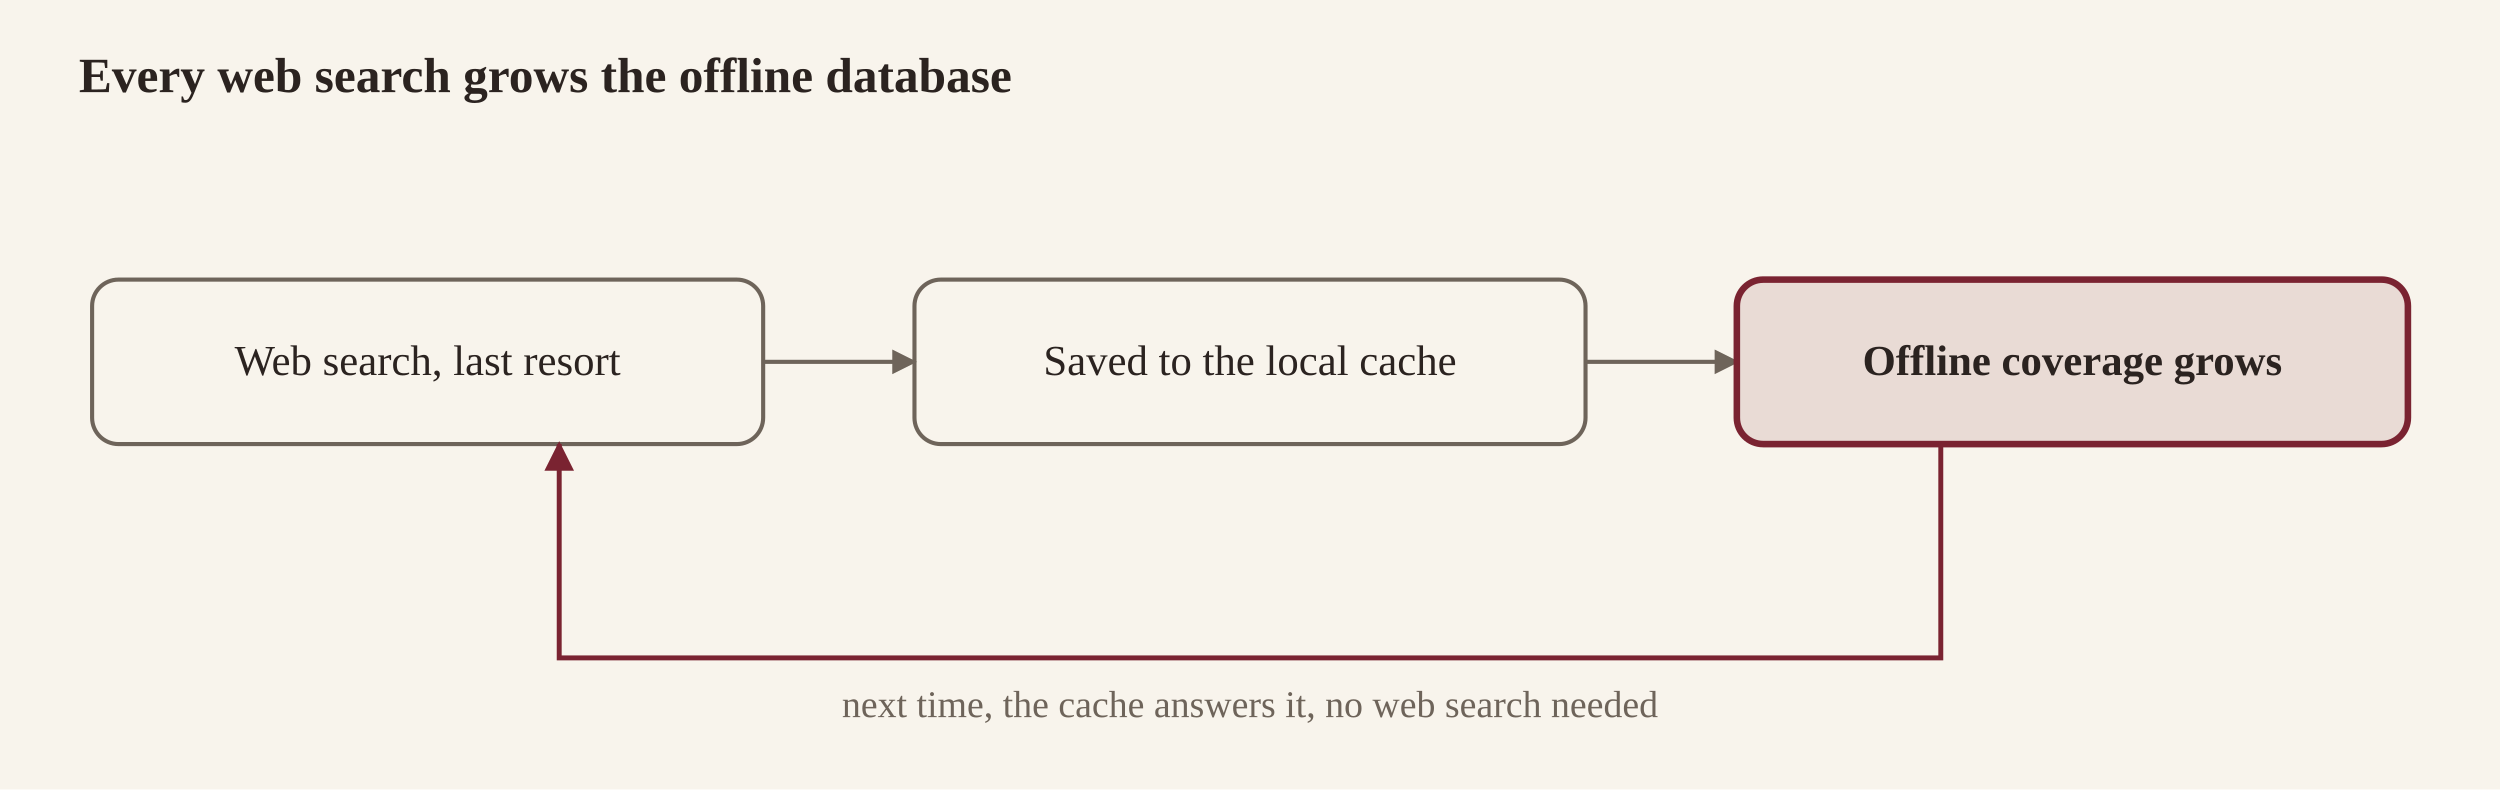
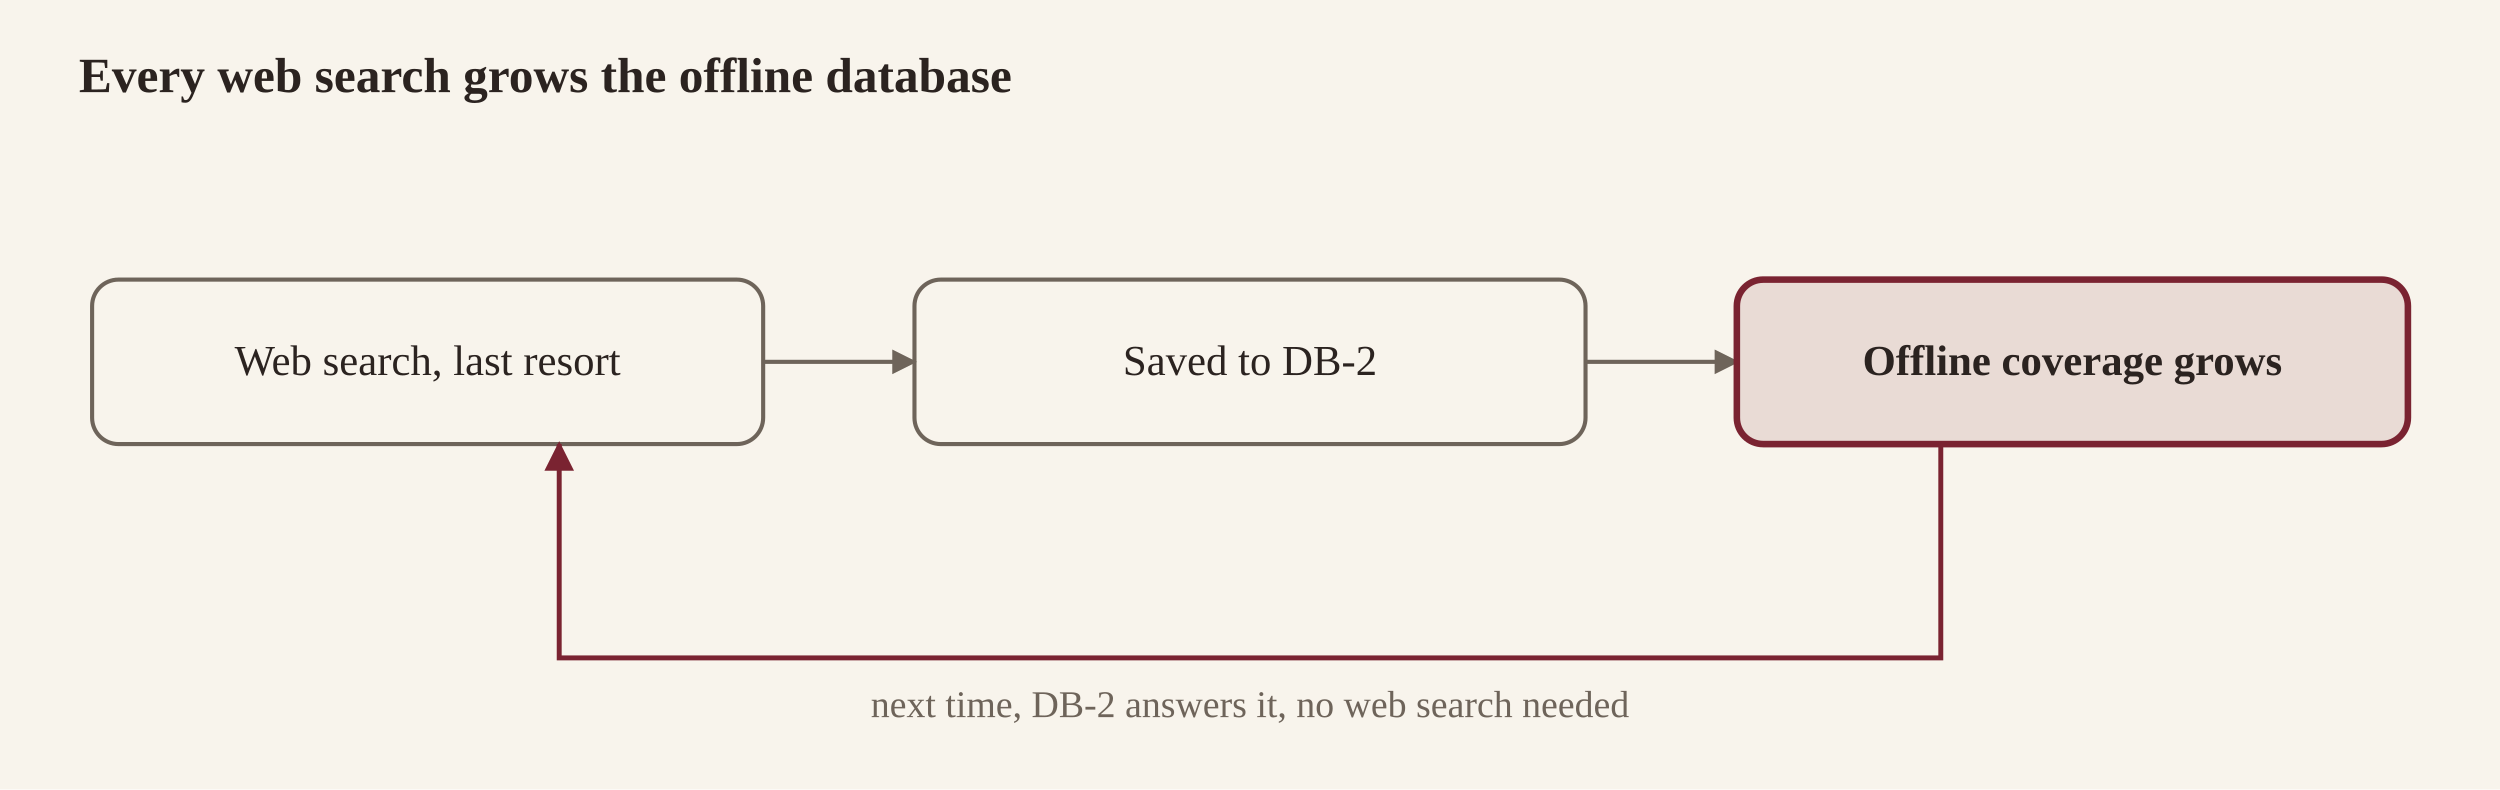
<svg xmlns="http://www.w3.org/2000/svg" width="760" height="240" font-family="Georgia, 'Times New Roman', serif" viewBox="0 0 760 240" role="img" aria-label="Every web search result grows the offline database" font-size="13">
  <rect width="100%" height="100%" fill="#F8F4EC" />
  <defs>
    <marker id="cache-arrow" viewBox="0 0 10 10" refX="9" refY="5" markerWidth="6" markerHeight="6" orient="auto-start-reverse">
      <path d="M0 0L10 5L0 10z" fill="#6E645A" />
    </marker>
    <marker id="cache-arrow-accent" viewBox="0 0 10 10" refX="9" refY="5" markerWidth="6" markerHeight="6" orient="auto-start-reverse">
      <path d="M0 0L10 5L0 10z" fill="#7A2331" />
    </marker>
  </defs>
  <text x="24" y="28" font-size="15" font-weight="600" fill="#2B2320">Every web search grows the offline database</text>
  <g fill="none" stroke="#6E645A" stroke-width="1.25">
    <path d="M232 110H278" marker-end="url(#cache-arrow)" />
    <path d="M482 110H528" marker-end="url(#cache-arrow)" />
  </g>
  <g>
    <rect x="28" y="85" width="204" height="50" rx="8" fill="none" fill-opacity="1" stroke="#6E645A" stroke-width="1.25" />
    <text x="130" y="114" text-anchor="middle" fill="#2B2320">Web search, last resort</text>
  </g>
  <g>
    <rect x="278" y="85" width="204" height="50" rx="8" fill="none" fill-opacity="1" stroke="#6E645A" stroke-width="1.25" />
-     <text x="380" y="114" text-anchor="middle" fill="#2B2320">Saved to the local cache</text>
+     <text x="380" y="114" text-anchor="middle" fill="#2B2320">Saved to DB-2</text>
  </g>
  <g>
    <rect x="528" y="85" width="204" height="50" rx="8" fill="#7A2331" fill-opacity="0.12" stroke="#7A2331" stroke-width="2" />
    <text x="630" y="114" text-anchor="middle" font-weight="600" fill="#2B2320">Offline coverage grows</text>
  </g>
  <path d="M590 135V200H170V135" fill="none" stroke="#7A2331" stroke-width="1.5" marker-end="url(#cache-arrow-accent)" />
-   <text x="380" y="218" text-anchor="middle" font-size="11.5" fill="#6E645A">next time, the cache answers it, no web search needed</text>
+   <text x="380" y="218" text-anchor="middle" font-size="11.5" fill="#6E645A">next time, DB-2 answers it, no web search needed</text>
</svg>
